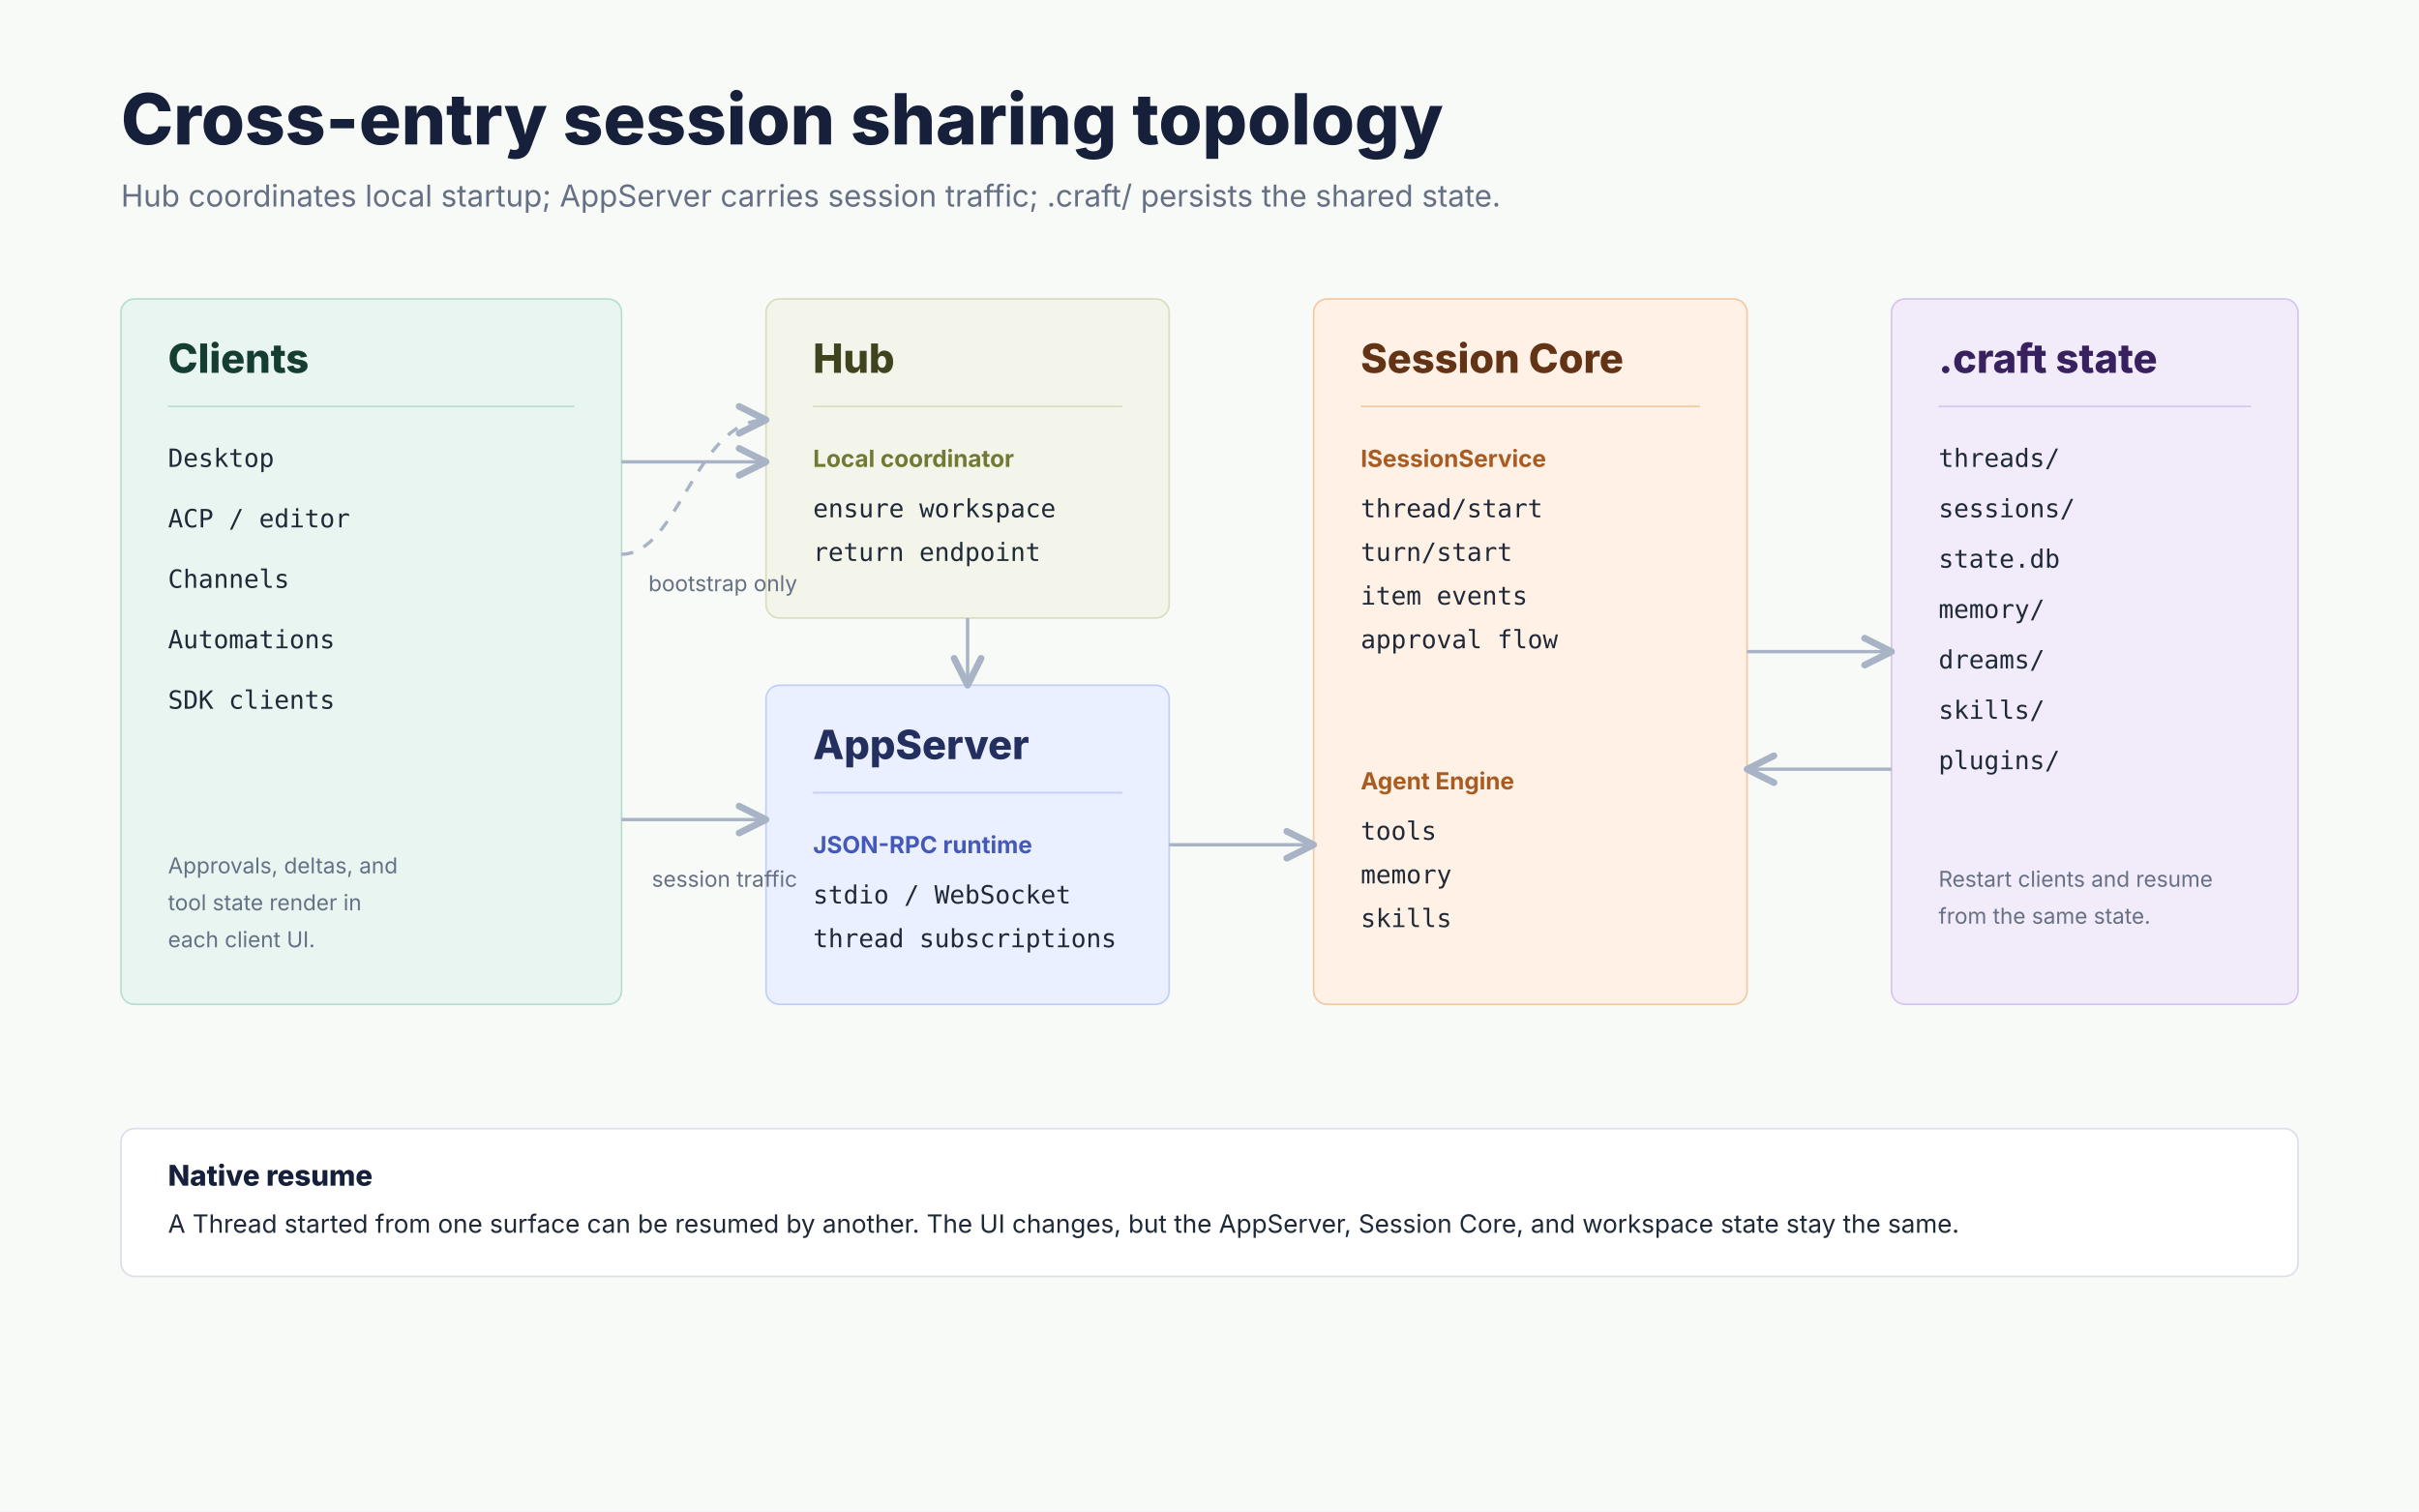
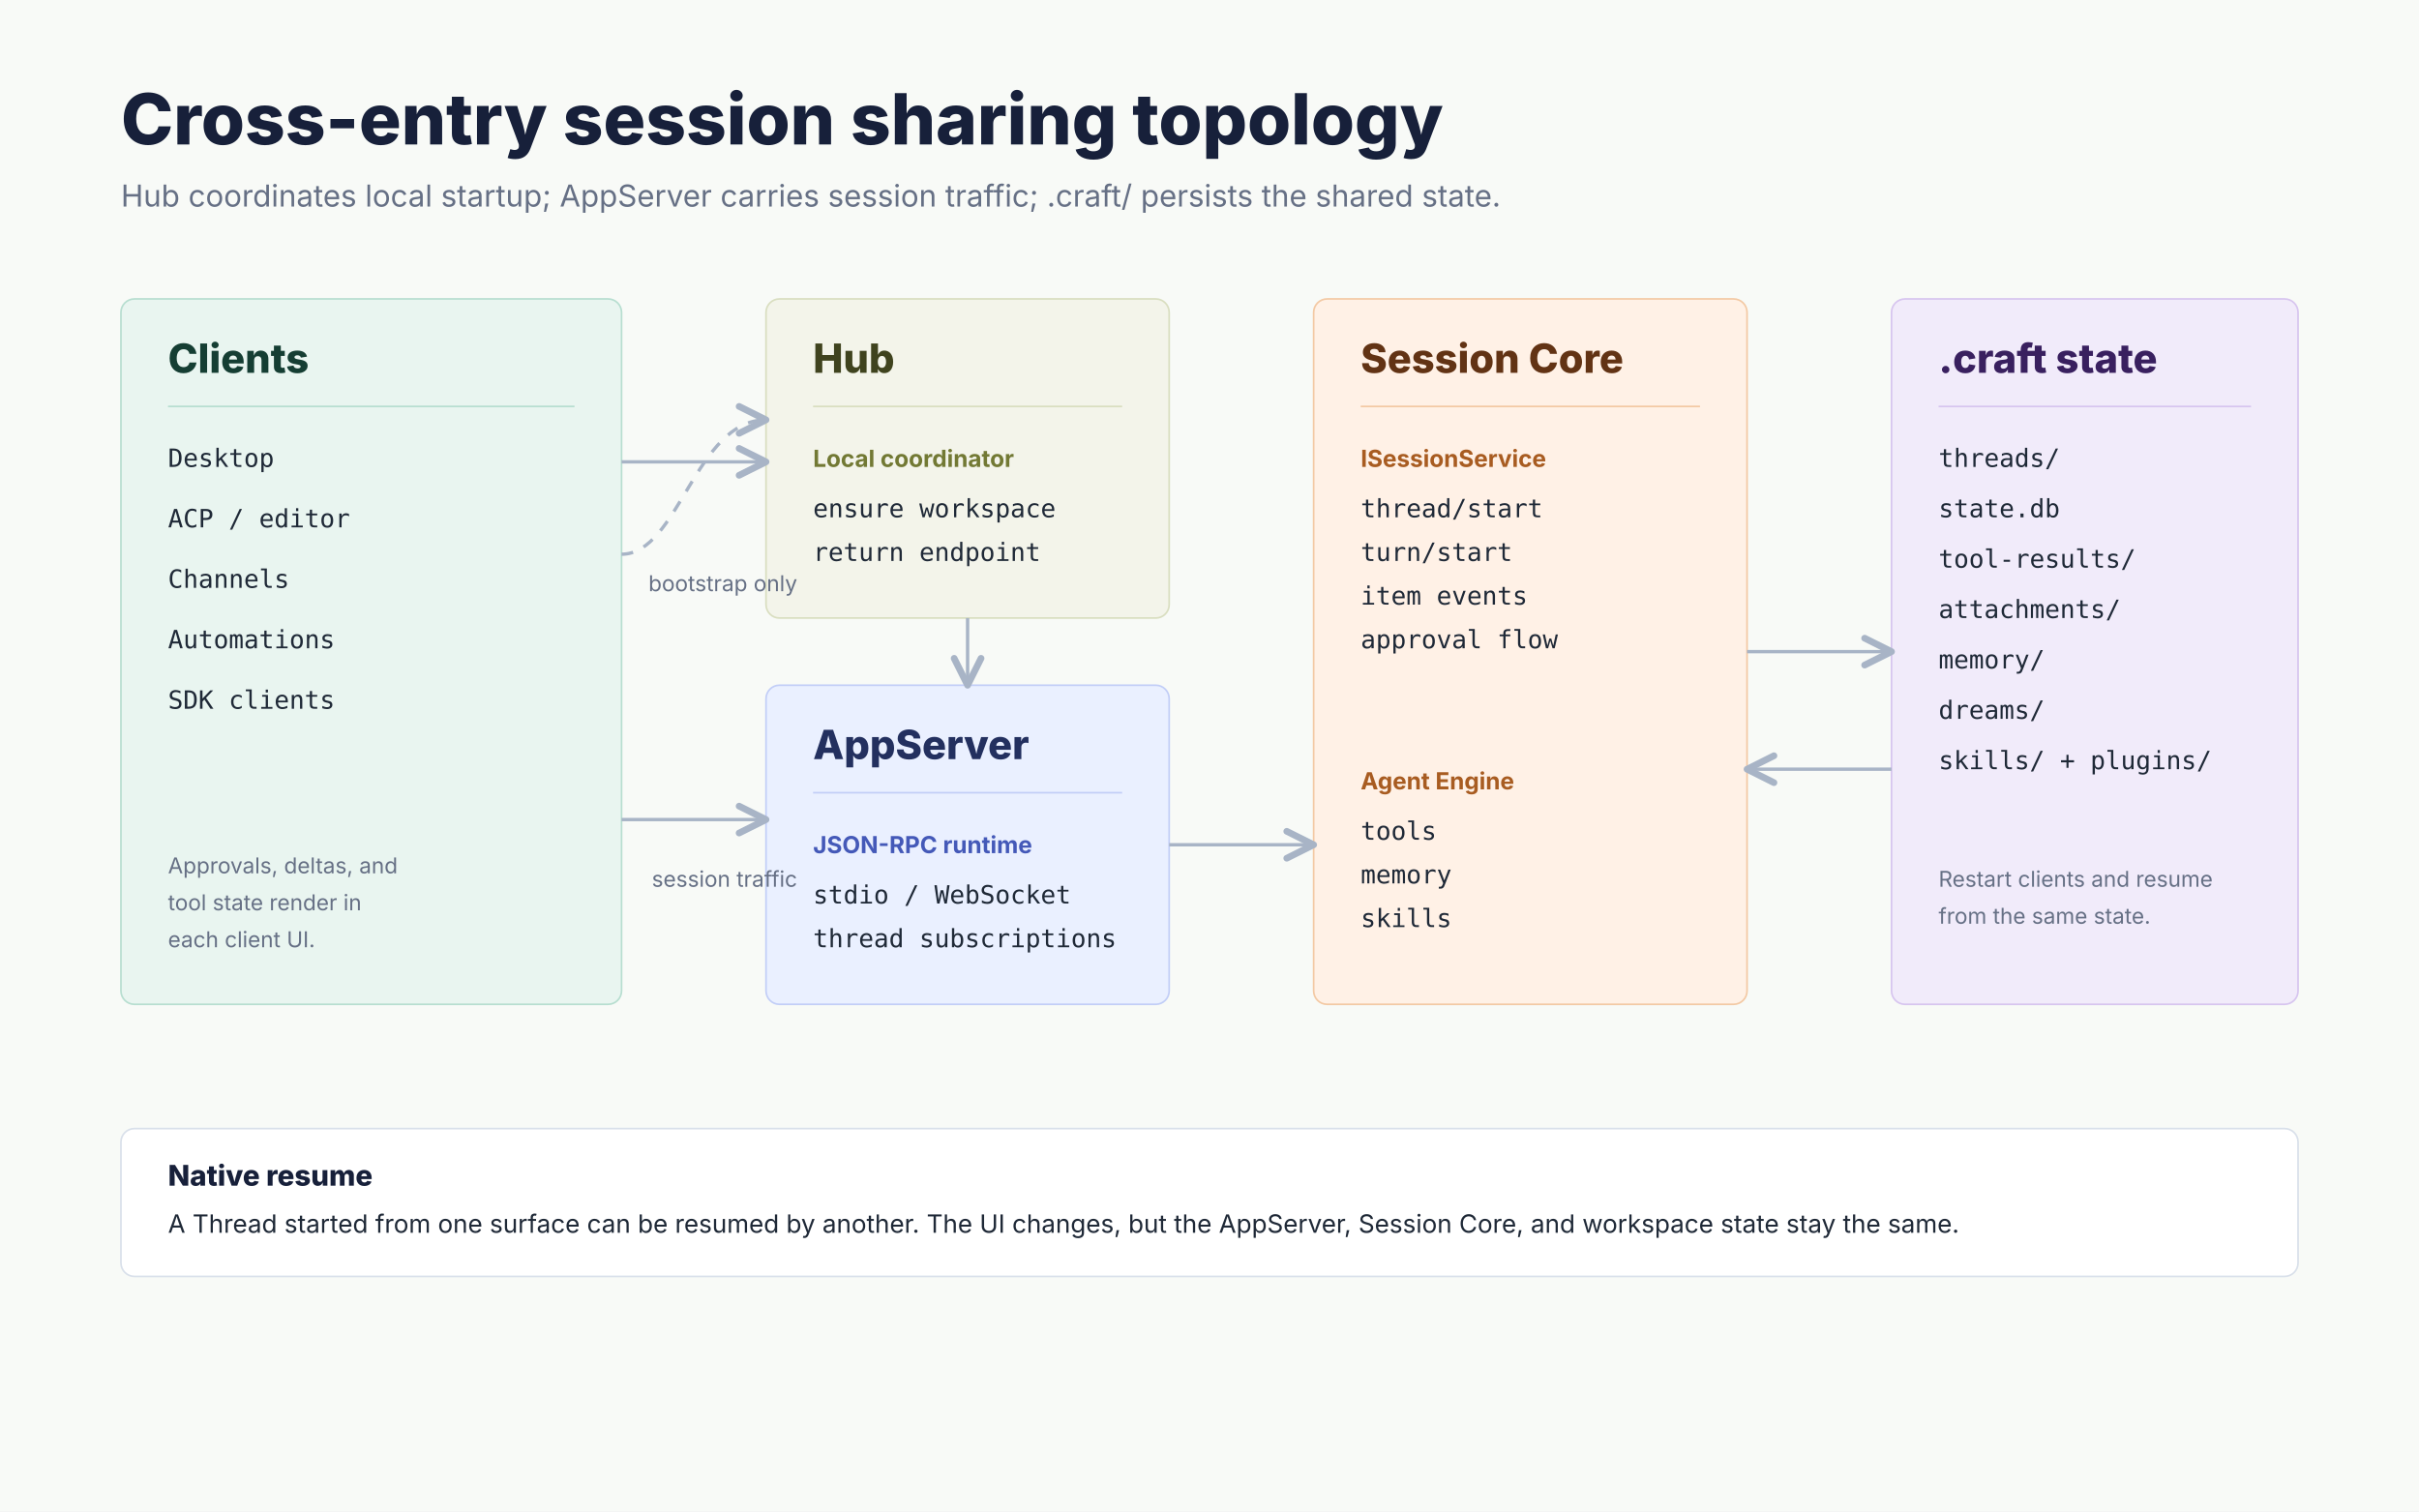
<svg xmlns="http://www.w3.org/2000/svg" width="1440" height="900" viewBox="0 0 1440 900" fill="none" role="img" aria-labelledby="title desc">
  <style>
    text { font-family: Inter, ui-sans-serif, system-ui, -apple-system, BlinkMacSystemFont, "Segoe UI", sans-serif; letter-spacing: 0; }
    .title { fill: #17203A; font-size: 42px; font-weight: 760; }
    .subtitle { fill: #667085; font-size: 18px; }
    .cardTitle { font-size: 24px; font-weight: 760; }
    .label { font-size: 14px; font-weight: 720; }
    .body { fill: #1F2937; font-size: 15px; }
    .mono { fill: #1F2937; font-size: 15px; font-family: "Cascadia Mono", ui-monospace, SFMono-Regular, Menlo, monospace; }
    .muted { fill: #667085; font-size: 13px; }
  </style>
  <defs>
    <marker id="arrow" markerWidth="12" markerHeight="12" refX="10" refY="6" orient="auto">
      <path d="M2 2L10 6L2 10" fill="none" stroke="#A8B4C6" stroke-width="2" stroke-linecap="round" stroke-linejoin="round" />
    </marker>
    <marker id="dashArrow" markerWidth="12" markerHeight="12" refX="10" refY="6" orient="auto">
      <path d="M2 2L10 6L2 10" fill="none" stroke="#A8B4C6" stroke-width="2" stroke-linecap="round" stroke-linejoin="round" />
    </marker>
  </defs>
  <rect width="1440" height="900" fill="#F8FAF7" />
  <text x="72" y="86" class="title">Cross-entry session sharing topology</text>
  <text x="72" y="123" class="subtitle">Hub coordinates local startup; AppServer carries session traffic; .craft/ persists the shared state.</text>
  <g transform="translate(72 178)">
    <rect x="0" y="0" width="298" height="420" rx="8" fill="#E9F5F0" stroke="#B7DED0" />
    <text x="28" y="44" class="cardTitle" fill="#153E33">Clients</text>
    <line x1="28" y1="64" x2="270" y2="64" stroke="#B7DED0" />
    <text x="28" y="100" class="mono">Desktop</text>
    <text x="28" y="136" class="mono">ACP / editor</text>
    <text x="28" y="172" class="mono">Channels</text>
    <text x="28" y="208" class="mono">Automations</text>
    <text x="28" y="244" class="mono">SDK clients</text>
    <text x="28" y="342" class="muted">Approvals, deltas, and</text>
    <text x="28" y="364" class="muted">tool state render in</text>
    <text x="28" y="386" class="muted">each client UI.</text>
  </g>
  <g transform="translate(456 178)">
    <rect x="0" y="0" width="240" height="190" rx="8" fill="#F3F4EA" stroke="#D9DEC0" />
    <text x="28" y="44" class="cardTitle" fill="#3F431E">Hub</text>
    <line x1="28" y1="64" x2="212" y2="64" stroke="#D9DEC0" />
    <text x="28" y="100" class="label" fill="#727934">Local coordinator</text>
    <text x="28" y="130" class="mono">ensure workspace</text>
    <text x="28" y="156" class="mono">return endpoint</text>
  </g>
  <g transform="translate(456 408)">
    <rect x="0" y="0" width="240" height="190" rx="8" fill="#EAF0FF" stroke="#C2CEF7" />
    <text x="28" y="44" class="cardTitle" fill="#23305F">AppServer</text>
    <line x1="28" y1="64" x2="212" y2="64" stroke="#C2CEF7" />
    <text x="28" y="100" class="label" fill="#4459B8">JSON-RPC runtime</text>
    <text x="28" y="130" class="mono">stdio / WebSocket</text>
    <text x="28" y="156" class="mono">thread subscriptions</text>
  </g>
  <g transform="translate(782 178)">
    <rect x="0" y="0" width="258" height="420" rx="8" fill="#FFF1E6" stroke="#F3C9A4" />
    <text x="28" y="44" class="cardTitle" fill="#623314">Session Core</text>
    <line x1="28" y1="64" x2="230" y2="64" stroke="#F3C9A4" />
    <text x="28" y="100" class="label" fill="#A85C21">ISessionService</text>
    <text x="28" y="130" class="mono">thread/start</text>
    <text x="28" y="156" class="mono">turn/start</text>
    <text x="28" y="182" class="mono">item events</text>
    <text x="28" y="208" class="mono">approval flow</text>
    <text x="28" y="292" class="label" fill="#A85C21">Agent Engine</text>
    <text x="28" y="322" class="mono">tools</text>
    <text x="28" y="348" class="mono">memory</text>
    <text x="28" y="374" class="mono">skills</text>
  </g>
  <g transform="translate(1126 178)">
    <rect x="0" y="0" width="242" height="420" rx="8" fill="#F1EBFA" stroke="#D7C5EF" />
    <text x="28" y="44" class="cardTitle" fill="#39205F">.craft state</text>
    <line x1="28" y1="64" x2="214" y2="64" stroke="#D7C5EF" />
    <text x="28" y="100" class="mono">threads/</text>
-     <text x="28" y="130" class="mono">sessions/</text>
-     <text x="28" y="160" class="mono">state.db</text>
-     <text x="28" y="190" class="mono">memory/</text>
-     <text x="28" y="220" class="mono">dreams/</text>
-     <text x="28" y="250" class="mono">skills/</text>
-     <text x="28" y="280" class="mono">plugins/</text>
+     <text x="28" y="130" class="mono">state.db</text>
+     <text x="28" y="160" class="mono">tool-results/</text>
+     <text x="28" y="190" class="mono">attachments/</text>
+     <text x="28" y="220" class="mono">memory/</text>
+     <text x="28" y="250" class="mono">dreams/</text>
+     <text x="28" y="280" class="mono">skills/ + plugins/</text>
    <text x="28" y="350" class="muted">Restart clients and resume</text>
    <text x="28" y="372" class="muted">from the same state.</text>
  </g>
  <path d="M370 275H456" stroke="#A8B4C6" stroke-width="2" marker-end="url(#arrow)" />
  <path d="M576 368V408" stroke="#A8B4C6" stroke-width="2" marker-end="url(#arrow)" />
  <path d="M370 488H456" stroke="#A8B4C6" stroke-width="2" marker-end="url(#arrow)" />
  <path d="M696 503H782" stroke="#A8B4C6" stroke-width="2" marker-end="url(#arrow)" />
  <path d="M1040 388H1126" stroke="#A8B4C6" stroke-width="2" marker-end="url(#arrow)" />
  <path d="M1126 458H1040" stroke="#A8B4C6" stroke-width="2" marker-end="url(#arrow)" />
  <path d="M370 330C404 330 414 250 456 250" stroke="#A8B4C6" stroke-width="2" stroke-dasharray="7 7" marker-end="url(#dashArrow)" />
  <text x="386" y="352" fill="#667085" font-size="13">bootstrap only</text>
  <text x="388" y="528" fill="#667085" font-size="13">session traffic</text>
  <g transform="translate(72 672)">
    <rect x="0" y="0" width="1296" height="88" rx="8" fill="#FFFFFF" stroke="#D9E0EA" />
    <text x="28" y="34" fill="#17203A" font-size="17" font-weight="760">Native resume</text>
    <text x="28" y="62" class="body">A Thread started from one surface can be resumed by another. The UI changes, but the AppServer, Session Core, and workspace state stay the same.</text>
  </g>
</svg>
